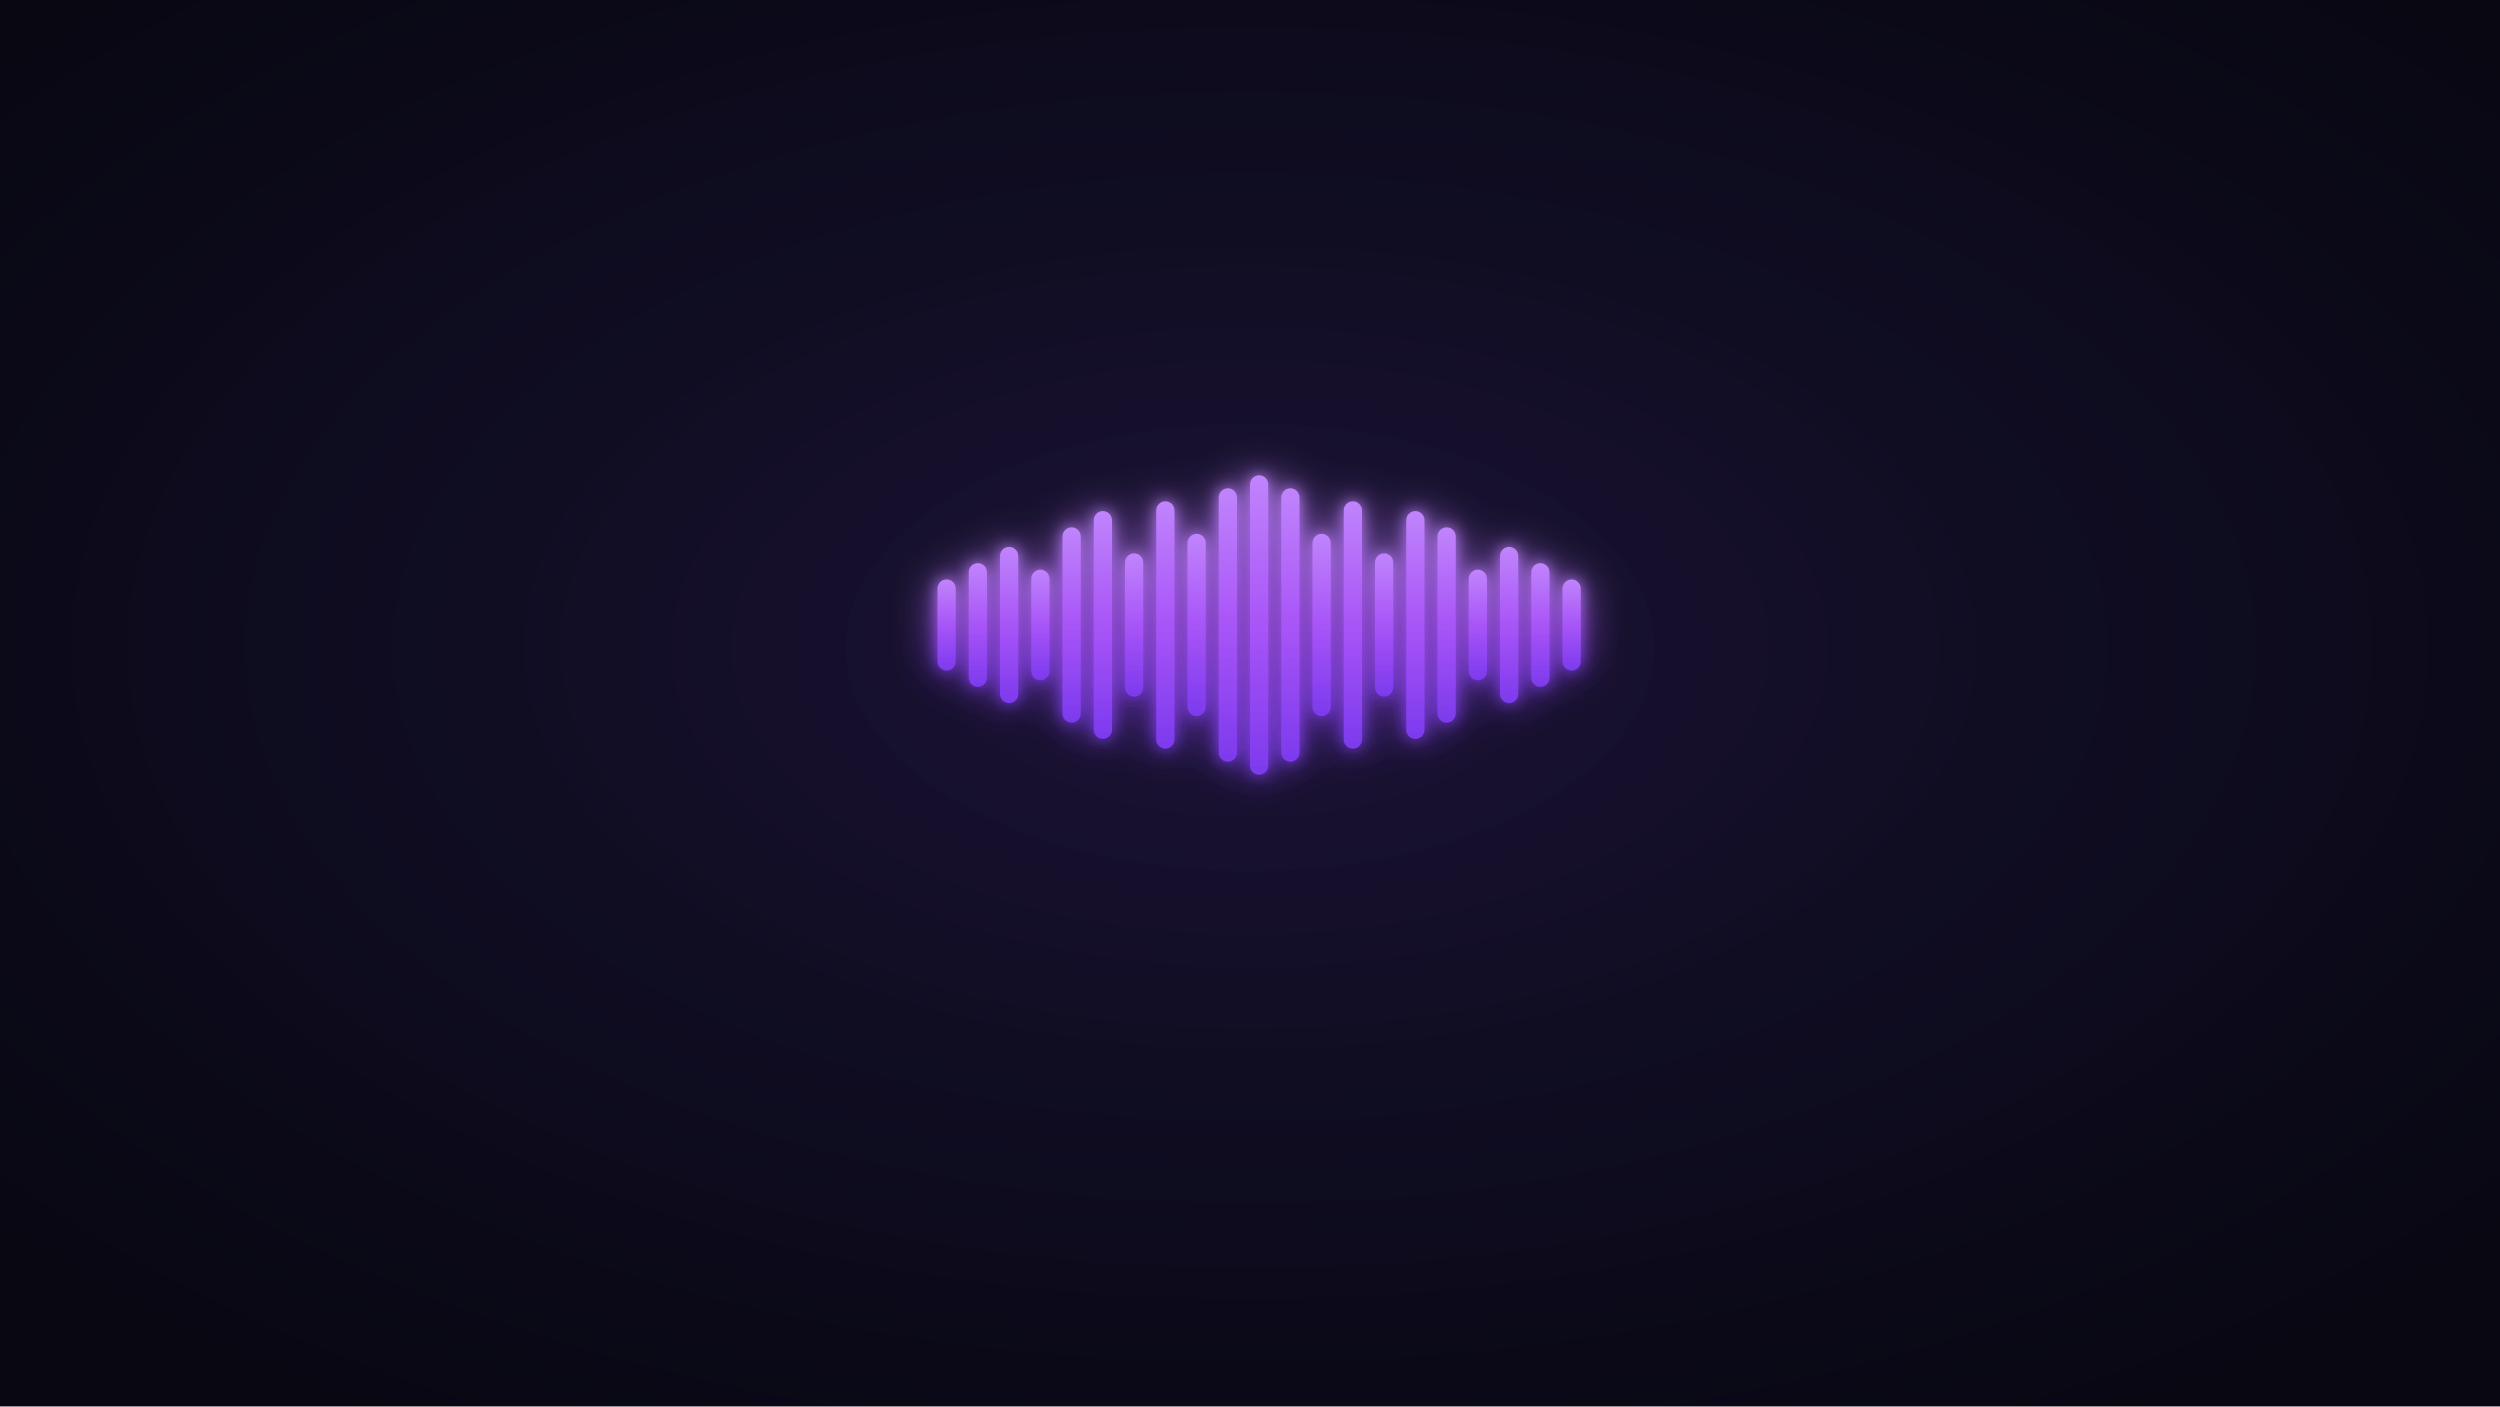
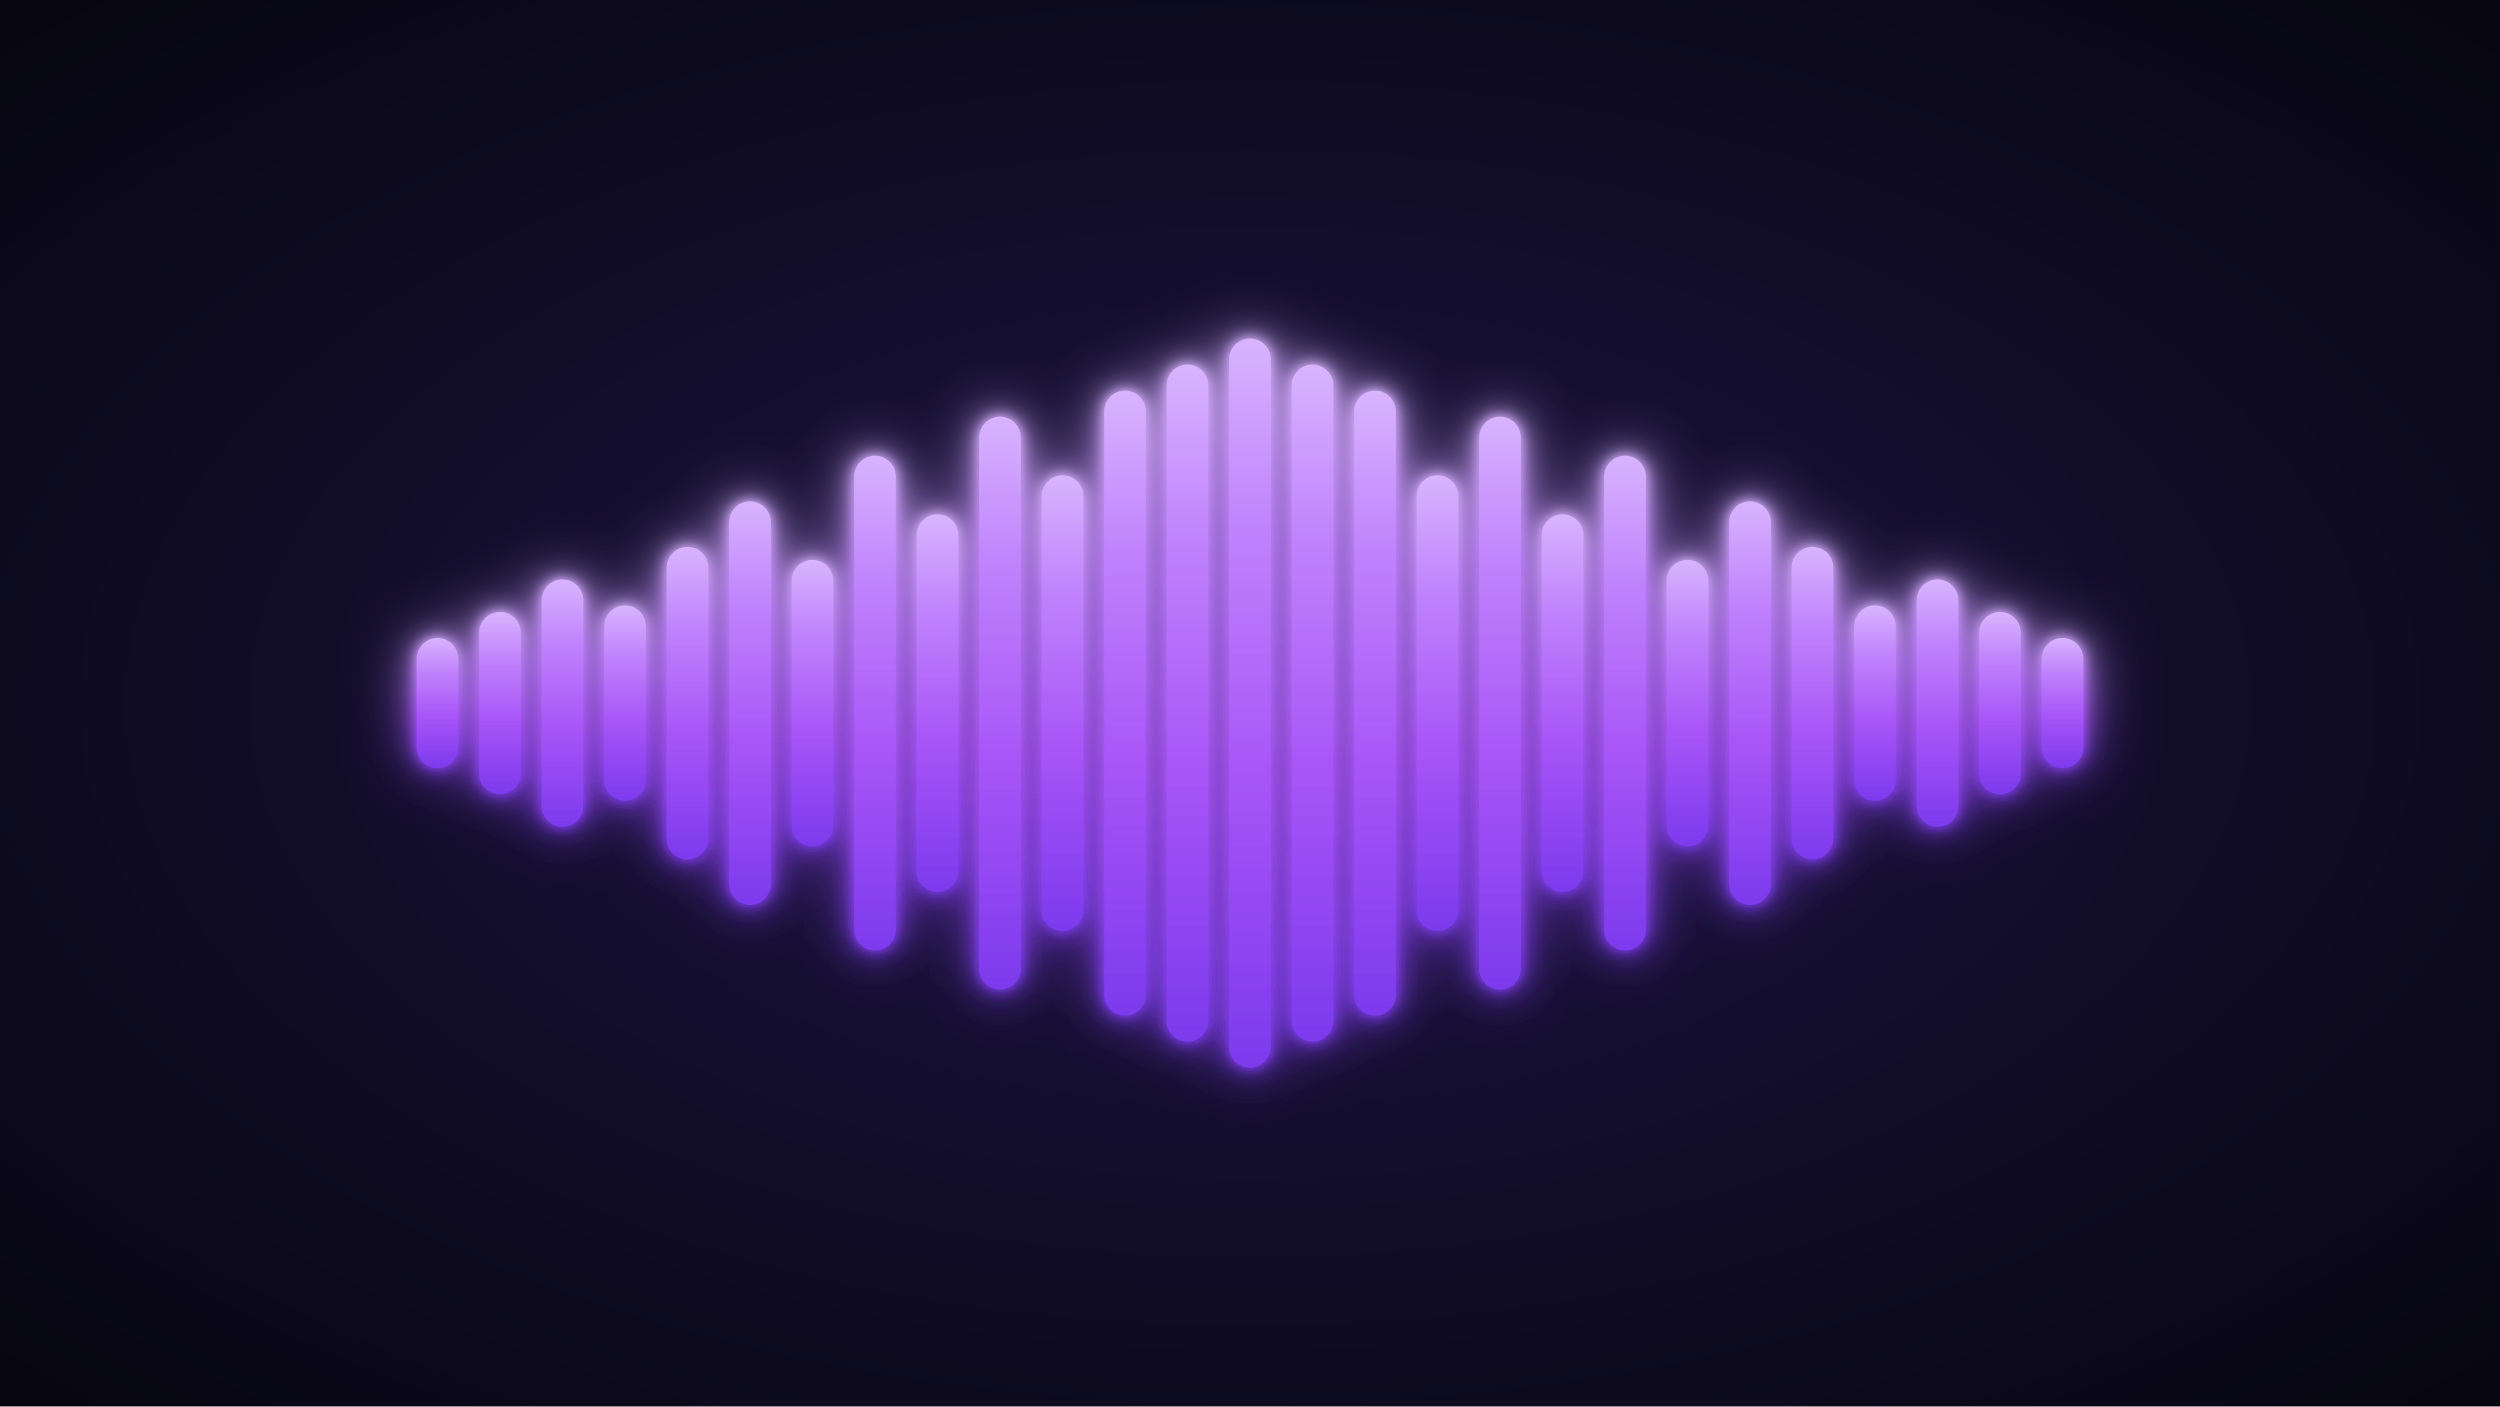
<svg xmlns="http://www.w3.org/2000/svg" viewBox="0 0 1920 1080" width="100%" height="100%">
  <defs>
-     <radialGradient id="bgAmbient" cx="50%" cy="46%" r="65%">
-       <stop offset="0%" stop-color="#1E143B" stop-opacity="0.9" />
-       <stop offset="45%" stop-color="#110E24" stop-opacity="0.95" />
-       <stop offset="100%" stop-color="#080712" />
+     <radialGradient id="bgAmbient" cx="50%" cy="50%" r="70%">
+       <stop offset="0%" stop-color="#221445" stop-opacity="0.95" />
+       <stop offset="35%" stop-color="#161033" stop-opacity="0.95" />
+       <stop offset="70%" stop-color="#0E0B20" stop-opacity="0.98" />
+       <stop offset="100%" stop-color="#070611" />
    </radialGradient>
    <linearGradient id="barGrad" x1="0%" y1="0%" x2="0%" y2="100%">
-       <stop offset="0%" stop-color="#C084FC" />
-       <stop offset="50%" stop-color="#A855F7" />
+       <stop offset="0%" stop-color="#D8B4FE" />
+       <stop offset="25%" stop-color="#C084FC" />
+       <stop offset="60%" stop-color="#A855F7" />
      <stop offset="100%" stop-color="#7C3AED" />
    </linearGradient>
    <filter id="neonPurpleGlow" x="-60%" y="-40%" width="220%" height="180%">
-       <feGaussianBlur in="SourceGraphic" stdDeviation="16" result="blurWide" />
-       <feGaussianBlur in="SourceGraphic" stdDeviation="6" result="blurSharp" />
+       <feGaussianBlur in="SourceGraphic" stdDeviation="24" result="blurWide" />
+       <feGaussianBlur in="SourceGraphic" stdDeviation="10" result="blurMid" />
+       <feGaussianBlur in="SourceGraphic" stdDeviation="4" result="blurSharp" />
      <feMerge>
        <feMergeNode in="blurWide" />
+         <feMergeNode in="blurMid" />
        <feMergeNode in="blurSharp" />
        <feMergeNode in="SourceGraphic" />
      </feMerge>
    </filter>
    <style>
      * { box-sizing: border-box; }

      /* Equalizer Bars Animations (Fluid Vertically Centered Scaling) */
- 
      @keyframes eqBar_0 {
        0%, 100% { transform: scaleY(1); }
-         25% { transform: scaleY(1.57); }
-         50% { transform: scaleY(0.50); }
-         75% { transform: scaleY(1.04); }
+         25% { transform: scaleY(1.52); }
+         50% { transform: scaleY(0.45); }
+         75% { transform: scaleY(1.05); }
      }
      .bar-0 {
-         transform-origin: 727.0px 480px;
-         animation: eqBar_0 1.20s ease-in-out infinite alternate 0.10s;
-       }
- 
+         transform-origin: 336.0px 540px;
+         animation: eqBar_0 1.15s ease-in-out infinite alternate 0.10s;
+       }
      @keyframes eqBar_1 {
        0%, 100% { transform: scaleY(1); }
        25% { transform: scaleY(1.58); }
-         50% { transform: scaleY(0.47); }
-         75% { transform: scaleY(1.03); }
+         50% { transform: scaleY(0.40); }
+         75% { transform: scaleY(1.08); }
      }
      .bar-1 {
-         transform-origin: 751.0px 480px;
-         animation: eqBar_1 1.00s ease-in-out infinite alternate 0.30s;
-       }
- 
+         transform-origin: 384.0px 540px;
+         animation: eqBar_1 0.95s ease-in-out infinite alternate 0.35s;
+       }
      @keyframes eqBar_2 {
        0%, 100% { transform: scaleY(1); }
-         25% { transform: scaleY(1.58); }
-         50% { transform: scaleY(0.50); }
-         75% { transform: scaleY(1.04); }
-       }
-       .bar-2 {
-         transform-origin: 775.0px 480px;
-         animation: eqBar_2 1.40s ease-in-out infinite alternate 0.00s;
-       }
- 
-       @keyframes eqBar_3 {
-         0%, 100% { transform: scaleY(1); }
-         25% { transform: scaleY(1.65); }
-         50% { transform: scaleY(0.47); }
-         75% { transform: scaleY(1.06); }
-       }
-       .bar-3 {
-         transform-origin: 799.0px 480px;
-         animation: eqBar_3 0.90s ease-in-out infinite alternate 0.40s;
-       }
- 
-       @keyframes eqBar_4 {
-         0%, 100% { transform: scaleY(1); }
-         25% { transform: scaleY(1.53); }
+         25% { transform: scaleY(1.46); }
        50% { transform: scaleY(0.50); }
        75% { transform: scaleY(1.02); }
      }
+       .bar-2 {
+         transform-origin: 432.0px 540px;
+         animation: eqBar_2 1.35s ease-in-out infinite alternate 0.05s;
+       }
+       @keyframes eqBar_3 {
+         0%, 100% { transform: scaleY(1); }
+         25% { transform: scaleY(1.62); }
+         50% { transform: scaleY(0.42); }
+         75% { transform: scaleY(1.10); }
+       }
+       .bar-3 {
+         transform-origin: 480.0px 540px;
+         animation: eqBar_3 1.05s ease-in-out infinite alternate 0.45s;
+       }
+       @keyframes eqBar_4 {
+         0%, 100% { transform: scaleY(1); }
+         25% { transform: scaleY(1.50); }
+         50% { transform: scaleY(0.48); }
+         75% { transform: scaleY(1.04); }
+       }
      .bar-4 {
-         transform-origin: 823.0px 480px;
-         animation: eqBar_4 1.30s ease-in-out infinite alternate 0.20s;
-       }
- 
+         transform-origin: 528.0px 540px;
+         animation: eqBar_4 1.25s ease-in-out infinite alternate 0.20s;
+       }
      @keyframes eqBar_5 {
        0%, 100% { transform: scaleY(1); }
-         25% { transform: scaleY(1.54); }
-         50% { transform: scaleY(0.51); }
-         75% { transform: scaleY(1.03); }
+         25% { transform: scaleY(1.56); }
+         50% { transform: scaleY(0.44); }
+         75% { transform: scaleY(1.06); }
      }
      .bar-5 {
-         transform-origin: 847.0px 480px;
-         animation: eqBar_5 1.10s ease-in-out infinite alternate 0.50s;
-       }
- 
+         transform-origin: 576.0px 540px;
+         animation: eqBar_5 1.45s ease-in-out infinite alternate 0.50s;
+       }
      @keyframes eqBar_6 {
        0%, 100% { transform: scaleY(1); }
-         25% { transform: scaleY(1.64); }
-         50% { transform: scaleY(0.50); }
-         75% { transform: scaleY(1.07); }
+         25% { transform: scaleY(1.66); }
+         50% { transform: scaleY(0.38); }
+         75% { transform: scaleY(1.12); }
      }
      .bar-6 {
-         transform-origin: 871.0px 480px;
-         animation: eqBar_6 0.95s ease-in-out infinite alternate 0.15s;
-       }
- 
+         transform-origin: 624.0px 540px;
+         animation: eqBar_6 0.90s ease-in-out infinite alternate 0.15s;
+       }
      @keyframes eqBar_7 {
-         0%, 100% { transform: scaleY(1); }
-         25% { transform: scaleY(1.53); }
-         50% { transform: scaleY(0.53); }
-         75% { transform: scaleY(1.03); }
-       }
-       .bar-7 {
-         transform-origin: 895.0px 480px;
-         animation: eqBar_7 1.35s ease-in-out infinite alternate 0.35s;
-       }
- 
-       @keyframes eqBar_8 {
-         0%, 100% { transform: scaleY(1); }
-         25% { transform: scaleY(1.57); }
-         50% { transform: scaleY(0.50); }
-         75% { transform: scaleY(1.04); }
-       }
-       .bar-8 {
-         transform-origin: 919.0px 480px;
-         animation: eqBar_8 1.15s ease-in-out infinite alternate 0.05s;
-       }
- 
-       @keyframes eqBar_9 {
        0%, 100% { transform: scaleY(1); }
        25% { transform: scaleY(1.48); }
        50% { transform: scaleY(0.52); }
        75% { transform: scaleY(1.00); }
      }
+       .bar-7 {
+         transform-origin: 672.0px 540px;
+         animation: eqBar_7 1.30s ease-in-out infinite alternate 0.40s;
+       }
+       @keyframes eqBar_8 {
+         0%, 100% { transform: scaleY(1); }
+         25% { transform: scaleY(1.60); }
+         50% { transform: scaleY(0.42); }
+         75% { transform: scaleY(1.08); }
+       }
+       .bar-8 {
+         transform-origin: 720.0px 540px;
+         animation: eqBar_8 1.10s ease-in-out infinite alternate 0.25s;
+       }
+       @keyframes eqBar_9 {
+         0%, 100% { transform: scaleY(1); }
+         25% { transform: scaleY(1.44); }
+         50% { transform: scaleY(0.54); }
+         75% { transform: scaleY(0.98); }
+       }
      .bar-9 {
-         transform-origin: 943.0px 480px;
-         animation: eqBar_9 1.25s ease-in-out infinite alternate 0.45s;
-       }
- 
+         transform-origin: 768.0px 540px;
+         animation: eqBar_9 1.40s ease-in-out infinite alternate 0.55s;
+       }
      @keyframes eqBar_10 {
        0%, 100% { transform: scaleY(1); }
-         25% { transform: scaleY(1.43); }
-         50% { transform: scaleY(0.52); }
+         25% { transform: scaleY(1.62); }
+         50% { transform: scaleY(0.40); }
+         75% { transform: scaleY(1.09); }
+       }
+       .bar-10 {
+         transform-origin: 816.0px 540px;
+         animation: eqBar_10 1.00s ease-in-out infinite alternate 0.00s;
+       }
+       @keyframes eqBar_11 {
+         0%, 100% { transform: scaleY(1); }
+         25% { transform: scaleY(1.40); }
+         50% { transform: scaleY(0.56); }
+         75% { transform: scaleY(0.96); }
+       }
+       .bar-11 {
+         transform-origin: 864.0px 540px;
+         animation: eqBar_11 1.20s ease-in-out infinite alternate 0.30s;
+       }
+       @keyframes eqBar_12 {
+         0%, 100% { transform: scaleY(1); }
+         25% { transform: scaleY(1.36); }
+         50% { transform: scaleY(0.60); }
+         75% { transform: scaleY(0.94); }
+       }
+       .bar-12 {
+         transform-origin: 912.0px 540px;
+         animation: eqBar_12 1.45s ease-in-out infinite alternate 0.15s;
+       }
+       @keyframes eqBar_13 {
+         0%, 100% { transform: scaleY(1); }
+         25% { transform: scaleY(1.32); }
+         50% { transform: scaleY(0.62); }
+         75% { transform: scaleY(0.92); }
+       }
+       .bar-13 {
+         transform-origin: 960.0px 540px;
+         animation: eqBar_13 1.50s ease-in-out infinite alternate 0.60s;
+       }
+       @keyframes eqBar_14 {
+         0%, 100% { transform: scaleY(1); }
+         25% { transform: scaleY(1.36); }
+         50% { transform: scaleY(0.60); }
+         75% { transform: scaleY(0.94); }
+       }
+       .bar-14 {
+         transform-origin: 1008.0px 540px;
+         animation: eqBar_14 1.53s ease-in-out infinite alternate 0.27s;
+       }
+       @keyframes eqBar_15 {
+         0%, 100% { transform: scaleY(1); }
+         25% { transform: scaleY(1.40); }
+         50% { transform: scaleY(0.56); }
+         75% { transform: scaleY(0.96); }
+       }
+       .bar-15 {
+         transform-origin: 1056.0px 540px;
+         animation: eqBar_15 1.28s ease-in-out infinite alternate 0.42s;
+       }
+       @keyframes eqBar_16 {
+         0%, 100% { transform: scaleY(1); }
+         25% { transform: scaleY(1.62); }
+         50% { transform: scaleY(0.40); }
+         75% { transform: scaleY(1.09); }
+       }
+       .bar-16 {
+         transform-origin: 1104.0px 540px;
+         animation: eqBar_16 1.08s ease-in-out infinite alternate 0.12s;
+       }
+       @keyframes eqBar_17 {
+         0%, 100% { transform: scaleY(1); }
+         25% { transform: scaleY(1.44); }
+         50% { transform: scaleY(0.54); }
        75% { transform: scaleY(0.98); }
      }
-       .bar-10 {
-         transform-origin: 967.0px 480px;
-         animation: eqBar_10 1.05s ease-in-out infinite alternate 0.25s;
-       }
- 
-       @keyframes eqBar_11 {
+       .bar-17 {
+         transform-origin: 1152.0px 540px;
+         animation: eqBar_17 1.48s ease-in-out infinite alternate 0.67s;
+       }
+       @keyframes eqBar_18 {
+         0%, 100% { transform: scaleY(1); }
+         25% { transform: scaleY(1.60); }
+         50% { transform: scaleY(0.42); }
+         75% { transform: scaleY(1.08); }
+       }
+       .bar-18 {
+         transform-origin: 1200.0px 540px;
+         animation: eqBar_18 1.18s ease-in-out infinite alternate 0.37s;
+       }
+       @keyframes eqBar_19 {
        0%, 100% { transform: scaleY(1); }
        25% { transform: scaleY(1.48); }
        50% { transform: scaleY(0.52); }
        75% { transform: scaleY(1.00); }
      }
-       .bar-11 {
-         transform-origin: 991.0px 480px;
-         animation: eqBar_11 1.25s ease-in-out infinite alternate 0.40s;
-       }
- 
-       @keyframes eqBar_12 {
-         0%, 100% { transform: scaleY(1); }
-         25% { transform: scaleY(1.57); }
-         50% { transform: scaleY(0.50); }
+       .bar-19 {
+         transform-origin: 1248.0px 540px;
+         animation: eqBar_19 1.38s ease-in-out infinite alternate 0.52s;
+       }
+       @keyframes eqBar_20 {
+         0%, 100% { transform: scaleY(1); }
+         25% { transform: scaleY(1.66); }
+         50% { transform: scaleY(0.38); }
+         75% { transform: scaleY(1.12); }
+       }
+       .bar-20 {
+         transform-origin: 1296.0px 540px;
+         animation: eqBar_20 0.98s ease-in-out infinite alternate 0.27s;
+       }
+       @keyframes eqBar_21 {
+         0%, 100% { transform: scaleY(1); }
+         25% { transform: scaleY(1.56); }
+         50% { transform: scaleY(0.44); }
+         75% { transform: scaleY(1.06); }
+       }
+       .bar-21 {
+         transform-origin: 1344.0px 540px;
+         animation: eqBar_21 1.53s ease-in-out infinite alternate 0.62s;
+       }
+       @keyframes eqBar_22 {
+         0%, 100% { transform: scaleY(1); }
+         25% { transform: scaleY(1.50); }
+         50% { transform: scaleY(0.48); }
        75% { transform: scaleY(1.04); }
      }
-       .bar-12 {
-         transform-origin: 1015.0px 480px;
-         animation: eqBar_12 1.15s ease-in-out infinite alternate 0.10s;
-       }
- 
-       @keyframes eqBar_13 {
-         0%, 100% { transform: scaleY(1); }
-         25% { transform: scaleY(1.53); }
-         50% { transform: scaleY(0.53); }
-         75% { transform: scaleY(1.03); }
-       }
-       .bar-13 {
-         transform-origin: 1039.0px 480px;
-         animation: eqBar_13 1.35s ease-in-out infinite alternate 0.30s;
-       }
- 
-       @keyframes eqBar_14 {
-         0%, 100% { transform: scaleY(1); }
-         25% { transform: scaleY(1.64); }
-         50% { transform: scaleY(0.50); }
-         75% { transform: scaleY(1.07); }
-       }
-       .bar-14 {
-         transform-origin: 1063.0px 480px;
-         animation: eqBar_14 0.95s ease-in-out infinite alternate 0.50s;
-       }
- 
-       @keyframes eqBar_15 {
-         0%, 100% { transform: scaleY(1); }
-         25% { transform: scaleY(1.54); }
-         50% { transform: scaleY(0.51); }
-         75% { transform: scaleY(1.03); }
-       }
-       .bar-15 {
-         transform-origin: 1087.0px 480px;
-         animation: eqBar_15 1.10s ease-in-out infinite alternate 0.20s;
-       }
- 
-       @keyframes eqBar_16 {
-         0%, 100% { transform: scaleY(1); }
-         25% { transform: scaleY(1.53); }
+       .bar-22 {
+         transform-origin: 1392.0px 540px;
+         animation: eqBar_22 1.33s ease-in-out infinite alternate 0.32s;
+       }
+       @keyframes eqBar_23 {
+         0%, 100% { transform: scaleY(1); }
+         25% { transform: scaleY(1.62); }
+         50% { transform: scaleY(0.42); }
+         75% { transform: scaleY(1.10); }
+       }
+       .bar-23 {
+         transform-origin: 1440.0px 540px;
+         animation: eqBar_23 1.13s ease-in-out infinite alternate 0.57s;
+       }
+       @keyframes eqBar_24 {
+         0%, 100% { transform: scaleY(1); }
+         25% { transform: scaleY(1.46); }
        50% { transform: scaleY(0.50); }
        75% { transform: scaleY(1.02); }
      }
-       .bar-16 {
-         transform-origin: 1111.0px 480px;
-         animation: eqBar_16 1.30s ease-in-out infinite alternate 0.40s;
-       }
- 
-       @keyframes eqBar_17 {
-         0%, 100% { transform: scaleY(1); }
-         25% { transform: scaleY(1.65); }
-         50% { transform: scaleY(0.47); }
-         75% { transform: scaleY(1.06); }
-       }
-       .bar-17 {
-         transform-origin: 1135.0px 480px;
-         animation: eqBar_17 0.90s ease-in-out infinite alternate 0.10s;
-       }
- 
-       @keyframes eqBar_18 {
+       .bar-24 {
+         transform-origin: 1488.0px 540px;
+         animation: eqBar_24 1.43s ease-in-out infinite alternate 0.17s;
+       }
+       @keyframes eqBar_25 {
        0%, 100% { transform: scaleY(1); }
        25% { transform: scaleY(1.58); }
-         50% { transform: scaleY(0.50); }
-         75% { transform: scaleY(1.04); }
-       }
-       .bar-18 {
-         transform-origin: 1159.0px 480px;
-         animation: eqBar_18 1.40s ease-in-out infinite alternate 0.35s;
-       }
- 
-       @keyframes eqBar_19 {
-         0%, 100% { transform: scaleY(1); }
-         25% { transform: scaleY(1.58); }
-         50% { transform: scaleY(0.47); }
-         75% { transform: scaleY(1.03); }
-       }
-       .bar-19 {
-         transform-origin: 1183.0px 480px;
-         animation: eqBar_19 1.00s ease-in-out infinite alternate 0.15s;
-       }
- 
-       @keyframes eqBar_20 {
-         0%, 100% { transform: scaleY(1); }
-         25% { transform: scaleY(1.57); }
-         50% { transform: scaleY(0.50); }
-         75% { transform: scaleY(1.04); }
-       }
-       .bar-20 {
-         transform-origin: 1207.0px 480px;
-         animation: eqBar_20 1.20s ease-in-out infinite alternate 0.45s;
+         50% { transform: scaleY(0.40); }
+         75% { transform: scaleY(1.08); }
+       }
+       .bar-25 {
+         transform-origin: 1536.0px 540px;
+         animation: eqBar_25 1.03s ease-in-out infinite alternate 0.47s;
+       }
+       @keyframes eqBar_26 {
+         0%, 100% { transform: scaleY(1); }
+         25% { transform: scaleY(1.52); }
+         50% { transform: scaleY(0.45); }
+         75% { transform: scaleY(1.05); }
+       }
+       .bar-26 {
+         transform-origin: 1584.0px 540px;
+         animation: eqBar_26 1.23s ease-in-out infinite alternate 0.22s;
      }
    </style>
  </defs>
-   <rect width="1920" height="1080" fill="#080712" />
+   <rect width="1920" height="1080" fill="#070611" />
  <rect width="1920" height="1080" fill="url(#bgAmbient)" />
  <g filter="url(#neonPurpleGlow)">
-     <rect class="bar-0" x="720.0" y="445.0" width="14" height="70" rx="7.0" fill="url(#barGrad)" />
-     <rect class="bar-1" x="744.0" y="432.5" width="14" height="95" rx="7.0" fill="url(#barGrad)" />
-     <rect class="bar-2" x="768.0" y="420.0" width="14" height="120" rx="7.0" fill="url(#barGrad)" />
-     <rect class="bar-3" x="792.0" y="437.5" width="14" height="85" rx="7.0" fill="url(#barGrad)" />
-     <rect class="bar-4" x="816.0" y="405.0" width="14" height="150" rx="7.0" fill="url(#barGrad)" />
-     <rect class="bar-5" x="840.0" y="392.5" width="14" height="175" rx="7.0" fill="url(#barGrad)" />
-     <rect class="bar-6" x="864.0" y="425.0" width="14" height="110" rx="7.0" fill="url(#barGrad)" />
-     <rect class="bar-7" x="888.0" y="385.0" width="14" height="190" rx="7.0" fill="url(#barGrad)" />
-     <rect class="bar-8" x="912.0" y="410.0" width="14" height="140" rx="7.0" fill="url(#barGrad)" />
-     <rect class="bar-9" x="936.0" y="375.0" width="14" height="210" rx="7.0" fill="url(#barGrad)" />
-     <rect class="bar-10" x="960.0" y="365.0" width="14" height="230" rx="7.0" fill="url(#barGrad)" />
-     <rect class="bar-11" x="984.0" y="375.0" width="14" height="210" rx="7.0" fill="url(#barGrad)" />
-     <rect class="bar-12" x="1008.0" y="410.0" width="14" height="140" rx="7.0" fill="url(#barGrad)" />
-     <rect class="bar-13" x="1032.0" y="385.0" width="14" height="190" rx="7.0" fill="url(#barGrad)" />
-     <rect class="bar-14" x="1056.0" y="425.0" width="14" height="110" rx="7.0" fill="url(#barGrad)" />
-     <rect class="bar-15" x="1080.0" y="392.5" width="14" height="175" rx="7.0" fill="url(#barGrad)" />
-     <rect class="bar-16" x="1104.0" y="405.0" width="14" height="150" rx="7.0" fill="url(#barGrad)" />
-     <rect class="bar-17" x="1128.0" y="437.5" width="14" height="85" rx="7.0" fill="url(#barGrad)" />
-     <rect class="bar-18" x="1152.0" y="420.0" width="14" height="120" rx="7.0" fill="url(#barGrad)" />
-     <rect class="bar-19" x="1176.0" y="432.5" width="14" height="95" rx="7.0" fill="url(#barGrad)" />
-     <rect class="bar-20" x="1200.0" y="445.0" width="14" height="70" rx="7.0" fill="url(#barGrad)" />
+     <rect class="bar-0" x="320.0" y="490.0" width="32" height="100" rx="16.0" fill="url(#barGrad)" />
+     <rect class="bar-1" x="368.0" y="470.0" width="32" height="140" rx="16.0" fill="url(#barGrad)" />
+     <rect class="bar-2" x="416.0" y="445.0" width="32" height="190" rx="16.0" fill="url(#barGrad)" />
+     <rect class="bar-3" x="464.0" y="465.0" width="32" height="150" rx="16.0" fill="url(#barGrad)" />
+     <rect class="bar-4" x="512.0" y="420.0" width="32" height="240" rx="16.0" fill="url(#barGrad)" />
+     <rect class="bar-5" x="560.0" y="385.0" width="32" height="310" rx="16.0" fill="url(#barGrad)" />
+     <rect class="bar-6" x="608.0" y="430.0" width="32" height="220" rx="16.0" fill="url(#barGrad)" />
+     <rect class="bar-7" x="656.0" y="350.0" width="32" height="380" rx="16.0" fill="url(#barGrad)" />
+     <rect class="bar-8" x="704.0" y="395.0" width="32" height="290" rx="16.0" fill="url(#barGrad)" />
+     <rect class="bar-9" x="752.0" y="320.0" width="32" height="440" rx="16.0" fill="url(#barGrad)" />
+     <rect class="bar-10" x="800.0" y="365.0" width="32" height="350" rx="16.0" fill="url(#barGrad)" />
+     <rect class="bar-11" x="848.0" y="300.0" width="32" height="480" rx="16.0" fill="url(#barGrad)" />
+     <rect class="bar-12" x="896.0" y="280.0" width="32" height="520" rx="16.0" fill="url(#barGrad)" />
+     <rect class="bar-13" x="944.0" y="260.0" width="32" height="560" rx="16.0" fill="url(#barGrad)" />
+     <rect class="bar-14" x="992.0" y="280.0" width="32" height="520" rx="16.0" fill="url(#barGrad)" />
+     <rect class="bar-15" x="1040.0" y="300.0" width="32" height="480" rx="16.0" fill="url(#barGrad)" />
+     <rect class="bar-16" x="1088.0" y="365.0" width="32" height="350" rx="16.0" fill="url(#barGrad)" />
+     <rect class="bar-17" x="1136.0" y="320.0" width="32" height="440" rx="16.0" fill="url(#barGrad)" />
+     <rect class="bar-18" x="1184.0" y="395.0" width="32" height="290" rx="16.0" fill="url(#barGrad)" />
+     <rect class="bar-19" x="1232.0" y="350.0" width="32" height="380" rx="16.0" fill="url(#barGrad)" />
+     <rect class="bar-20" x="1280.0" y="430.0" width="32" height="220" rx="16.0" fill="url(#barGrad)" />
+     <rect class="bar-21" x="1328.0" y="385.0" width="32" height="310" rx="16.0" fill="url(#barGrad)" />
+     <rect class="bar-22" x="1376.0" y="420.0" width="32" height="240" rx="16.0" fill="url(#barGrad)" />
+     <rect class="bar-23" x="1424.0" y="465.0" width="32" height="150" rx="16.0" fill="url(#barGrad)" />
+     <rect class="bar-24" x="1472.0" y="445.0" width="32" height="190" rx="16.0" fill="url(#barGrad)" />
+     <rect class="bar-25" x="1520.0" y="470.0" width="32" height="140" rx="16.0" fill="url(#barGrad)" />
+     <rect class="bar-26" x="1568.0" y="490.0" width="32" height="100" rx="16.0" fill="url(#barGrad)" />
  </g>
</svg>
